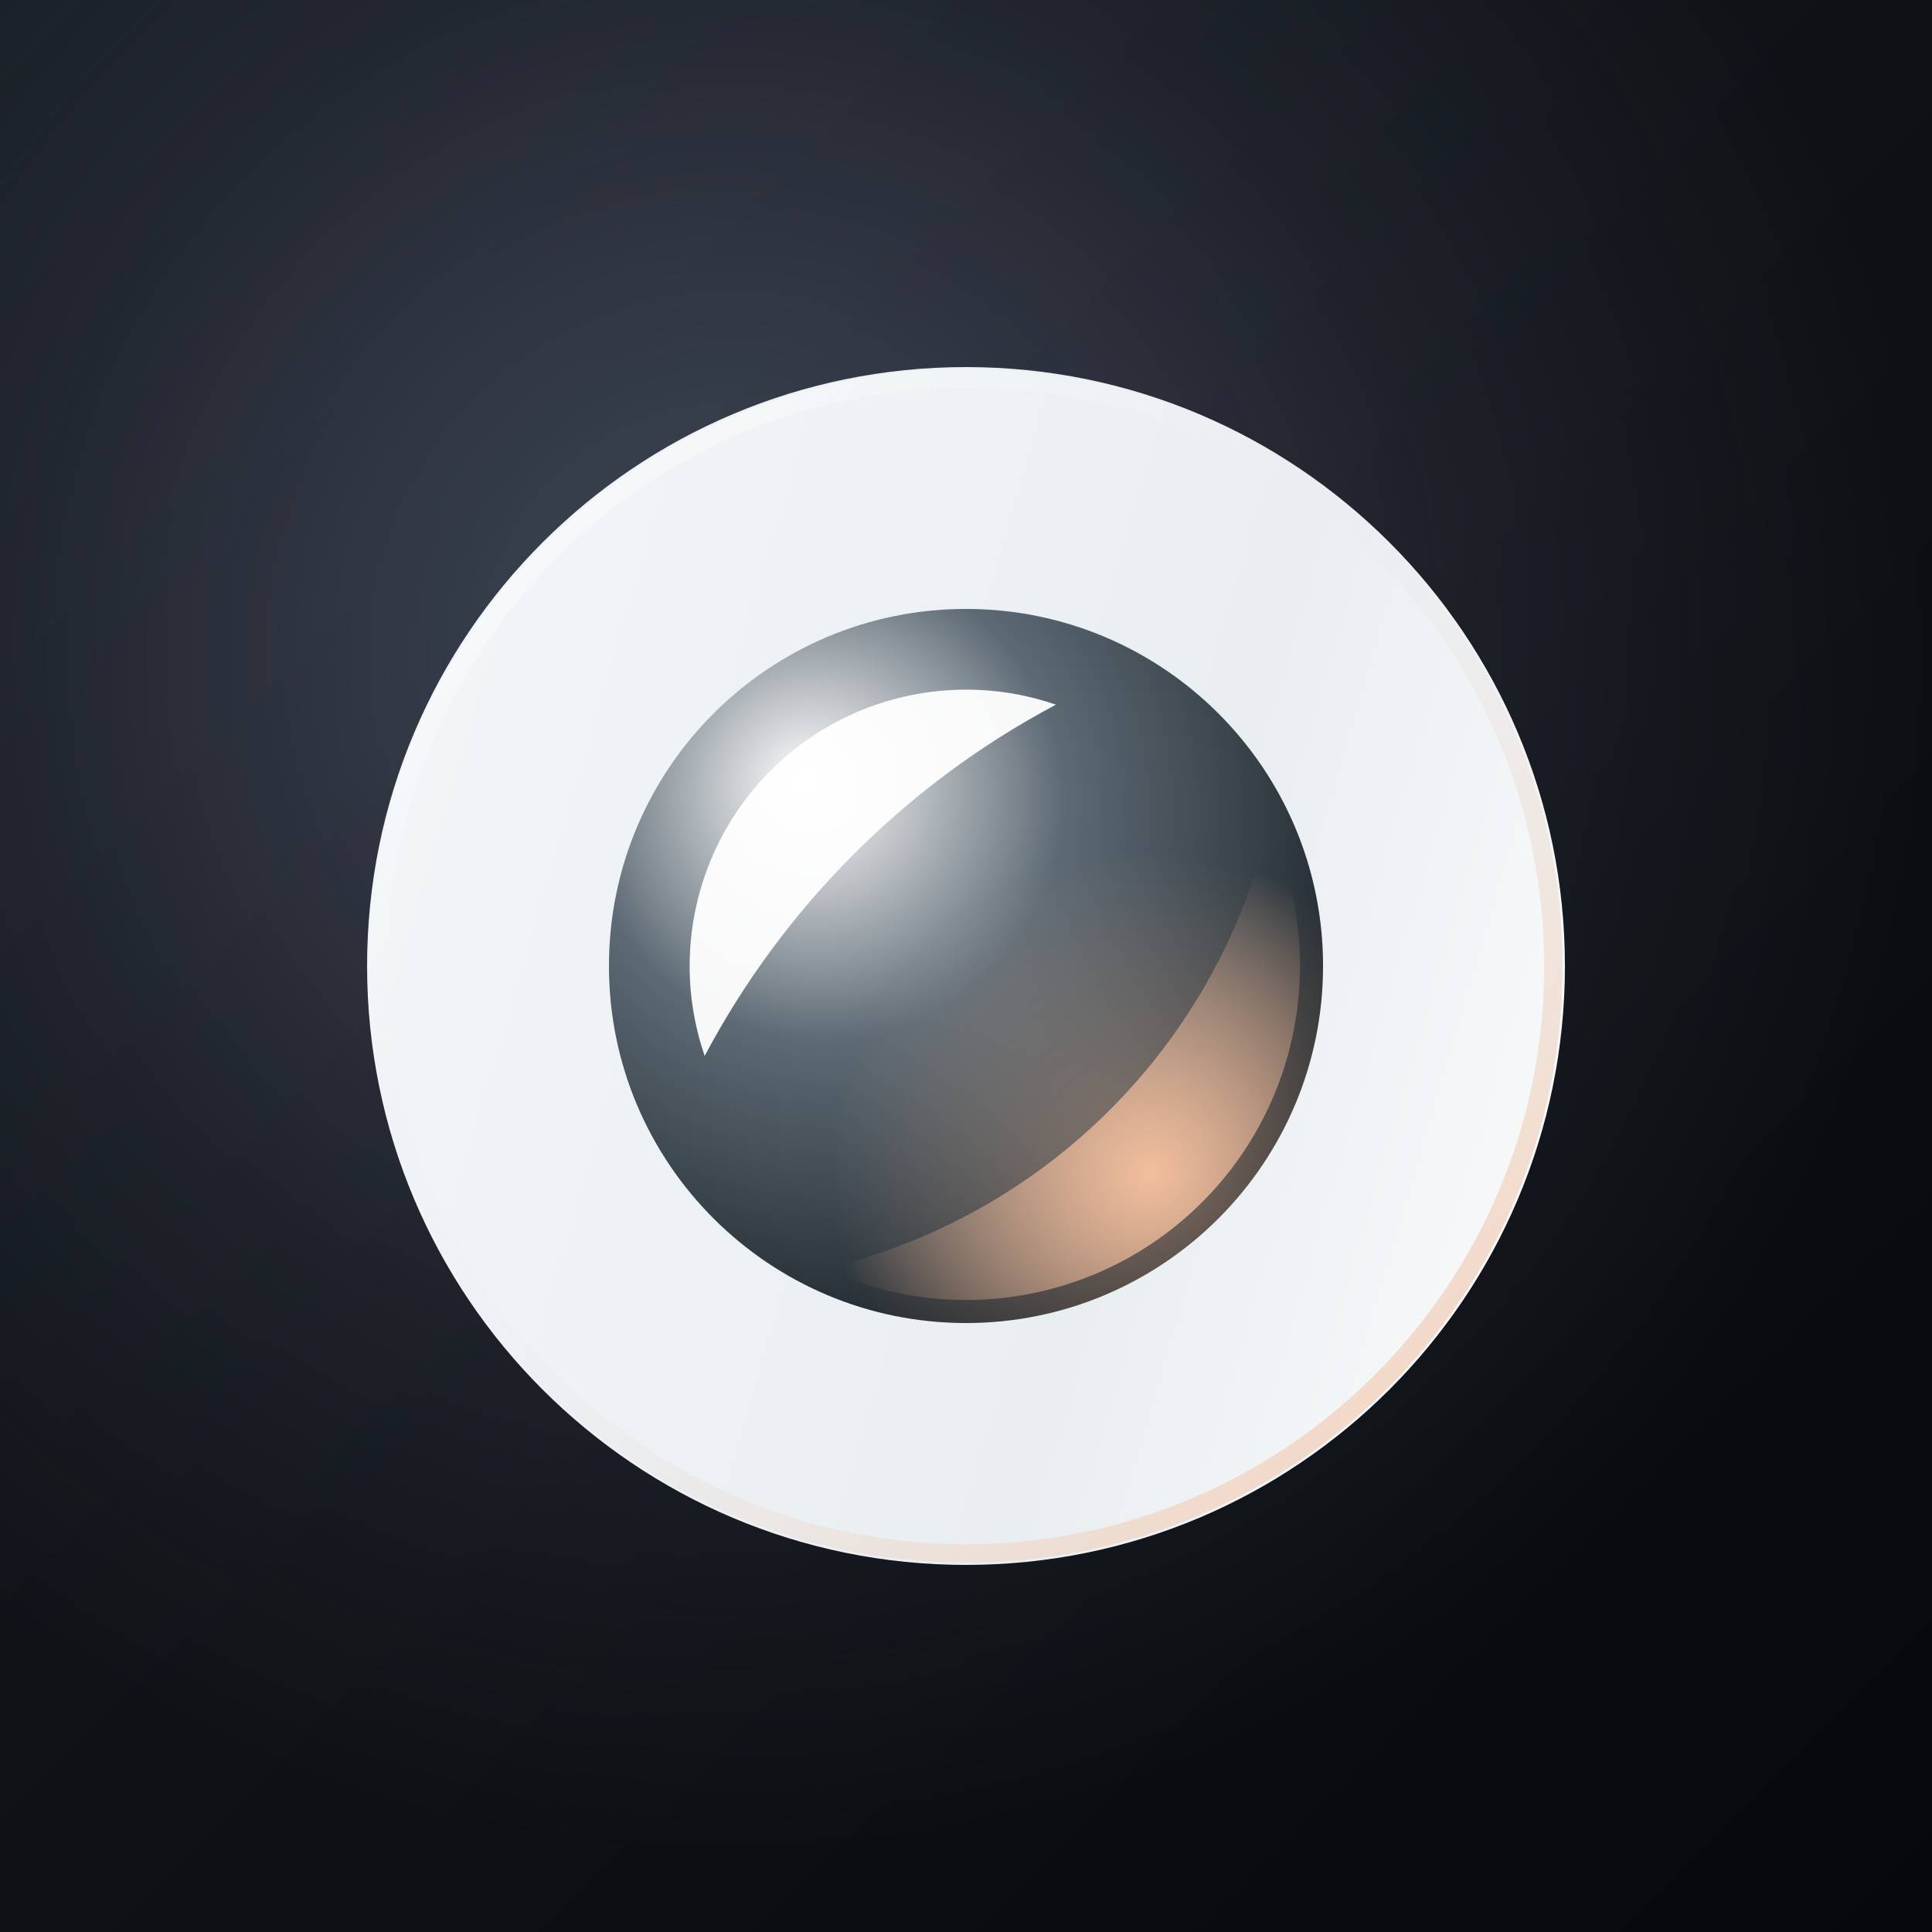
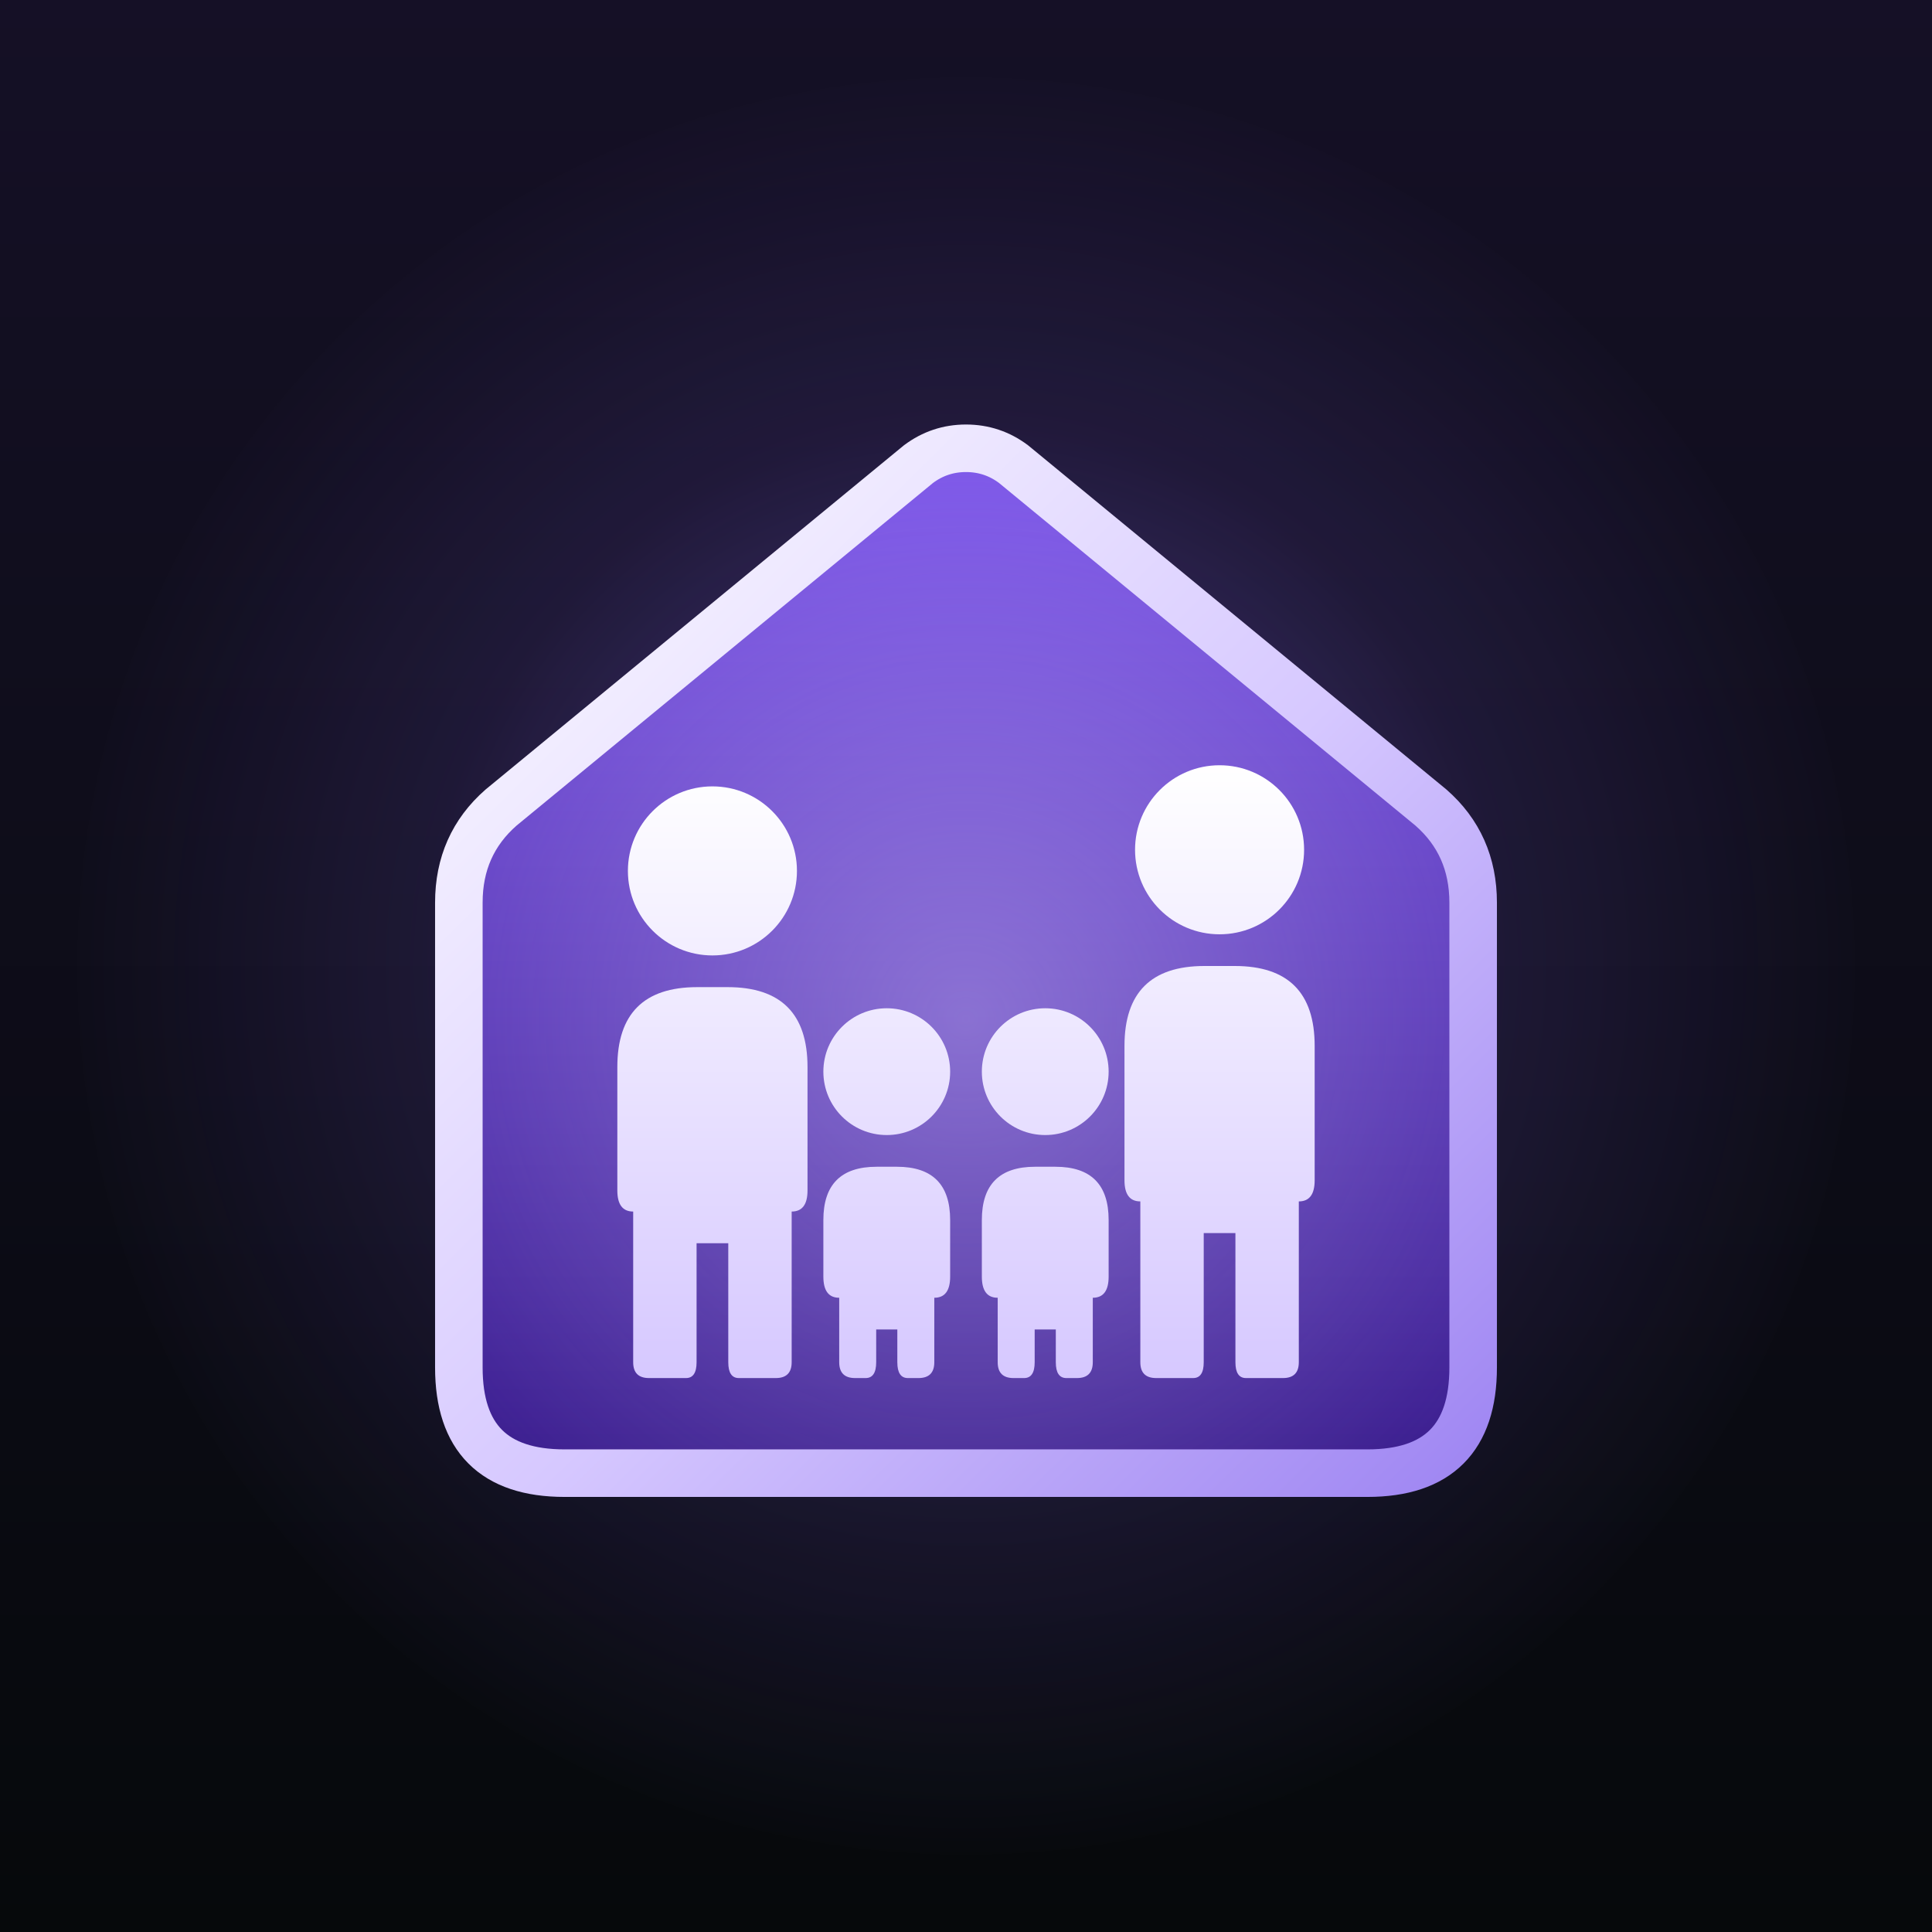
<svg xmlns="http://www.w3.org/2000/svg" viewBox="0 0 1024 1024" role="img" aria-label="HOMI">
  <defs>
-     <linearGradient id="hwd-ink" gradientUnits="userSpaceOnUse" x1="10" y1="10" x2="350" y2="110">
+     <linearGradient id="hmd-house" gradientUnits="userSpaceOnUse" x1="0" y1="30" x2="0" y2="224">
+       <stop offset="0" stop-color="#7C55EA" />
+       <stop offset="1" stop-color="#3B1E8E" />
+     </linearGradient>
+     <radialGradient id="hmd-glow" gradientUnits="userSpaceOnUse" cx="128" cy="138" r="118">
+       <stop offset="0" stop-color="#DCD0FF" stop-opacity="0.38" />
+       <stop offset="1" stop-color="#DCD0FF" stop-opacity="0" />
+     </radialGradient>
+     <linearGradient id="hmd-edge" gradientUnits="userSpaceOnUse" x1="32" y1="30" x2="224" y2="224">
      <stop offset="0" stop-color="#FFFFFF" />
-       <stop offset="0.48" stop-color="#E9EEF1" />
-       <stop offset="0.64" stop-color="#FFFFFF" />
-       <stop offset="1" stop-color="#9AA6AE" />
+       <stop offset="0.55" stop-color="#D6C8FF" />
+       <stop offset="1" stop-color="#9F86F2" />
    </linearGradient>
-     <linearGradient id="hwd-ref" gradientUnits="userSpaceOnUse" x1="206" y1="0" x2="352" y2="0">
-       <stop offset="0" stop-color="#CFC4FF" stop-opacity="0.45" />
-       <stop offset="0.55" stop-color="#CFC4FF" stop-opacity="0.12" />
-       <stop offset="1" stop-color="#CFC4FF" stop-opacity="0" />
+     <linearGradient id="hmd-fig" gradientUnits="userSpaceOnUse" x1="0" y1="90" x2="0" y2="206">
+       <stop offset="0" stop-color="#FFFFFF" />
+       <stop offset="1" stop-color="#D6C8FF" />
    </linearGradient>
-     <radialGradient id="hwd-lens" gradientUnits="userSpaceOnUse" cx="144" cy="48" r="49.6" fx="140" fy="44">
-       <stop offset="0" stop-color="#FFFFFF" />
-       <stop offset="0.42" stop-color="#5D6A74" />
-       <stop offset="1" stop-color="#151C21" />
-     </radialGradient>
-     <radialGradient id="hwd-caus" gradientUnits="userSpaceOnUse" cx="170" cy="78" r="27.9">
-       <stop offset="0" stop-color="#F7C2A0" stop-opacity="0.95" />
-       <stop offset="1" stop-color="#F7C2A0" stop-opacity="0" />
-     </radialGradient>
-     <linearGradient id="hwd-rim" gradientUnits="userSpaceOnUse" x1="102" y1="8" x2="206" y2="112">
-       <stop offset="0" stop-color="#FFFFFF" stop-opacity="0.95" />
-       <stop offset="0.5" stop-color="#E6ECF0" stop-opacity="0.35" />
-       <stop offset="1" stop-color="#F7C2A0" stop-opacity="0.9" />
-     </linearGradient>
-     <linearGradient id="tile-bg" x1="0" y1="0" x2="1" y2="1">
-       <stop offset="0" stop-color="#141B21" />
+     <linearGradient id="tile-bg" x1="0" y1="0" x2="0" y2="1">
+       <stop offset="0" stop-color="#151026" />
      <stop offset="1" stop-color="#06090B" />
    </linearGradient>
    <radialGradient id="tile-halo">
-       <stop offset="0" stop-color="#9DB2D3" stop-opacity="0.32" />
-       <stop offset="0.6" stop-color="#C9BEF5" stop-opacity="0.08" />
-       <stop offset="1" stop-color="#C9BEF5" stop-opacity="0" />
+       <stop offset="0" stop-color="#8F6BFF" stop-opacity="0.5" />
+       <stop offset="0.6" stop-color="#8F6BFF" stop-opacity="0.12" />
+       <stop offset="1" stop-color="#8F6BFF" stop-opacity="0" />
    </radialGradient>
  </defs>
  <rect width="1024" height="1024" fill="url(#tile-bg)" />
-   <circle cx="389.12" cy="348.16" r="634.88" fill="url(#tile-halo)" />
-   <g transform="translate(-428.11 145.72) scale(6.10462)">
-     <path d="M122 60A32 32 0 1 1 186 60A32 32 0 1 1 122 60Z" fill="url(#hwd-lens)" />
-     <path d="M122 60A32 32 0 1 1 186 60A32 32 0 1 1 122 60Z" fill="url(#hwd-caus)" opacity="0.45" />
-     <path d="M180.28 47.74A29 29 0 0 1 141.74 86.28A51.77 51.77 0 0 0 180.28 47.74Z" fill="url(#hwd-caus)" />
-     <path d="M131.31 67.81A24 24 0 0 1 161.81 37.31A73.5 73.5 0 0 0 131.31 67.81Z" fill="#FFFFFF" opacity="0.95" />
-     <path d="M102 60A52 52 0 1 1 206 60A52 52 0 1 1 102 60ZM123 60A31 31 0 1 0 185 60A31 31 0 1 0 123 60Z" fill="url(#hwd-ink)" />
-     <circle cx="154" cy="60" r="51" fill="none" stroke="url(#hwd-rim)" stroke-width="1.6" />
+   <circle cx="512" cy="512" r="471.04" fill="url(#tile-halo)" />
+   <g transform="translate(153.6 153.6) scale(2.8)">
+     <path d="M128 30 Q133 30 137 33 L216 98 Q224 105 224 116 L224 204 Q224 224 204 224 L52 224 Q32 224 32 204 L32 116 Q32 105 40 98 L119 33 Q123 30 128 30 Z" fill="url(#hmd-house)" />
+     <path d="M128 30 Q133 30 137 33 L216 98 Q224 105 224 116 L224 204 Q224 224 204 224 L52 224 Q32 224 32 204 L32 116 Q32 105 40 98 L119 33 Q123 30 128 30 Z" fill="url(#hmd-glow)" />
+     <path d="M128 30 Q133 30 137 33 L216 98 Q224 105 224 116 L224 204 Q224 224 204 224 L52 224 Q32 224 32 204 L32 116 Q32 105 40 98 L119 33 Q123 30 128 30 Z" fill="none" stroke="url(#hmd-edge)" stroke-width="9" stroke-linejoin="round" />
+     <g fill="url(#hmd-fig)">
+       <circle cx="80" cy="110" r="16" />
+       <path d="M62 147.12 Q62 132 77.12 132 L82.88 132 Q98 132 98 147.12 L98 170.48 Q98 174.48 95 174.48 L95 203 Q95 206 92 206 L85 206 Q83 206 83 203 L83 180.48 L77 180.48 L77 203 Q77 206 75 206 L68 206 Q65 206 65 203 L65 174.48 Q62 174.48 62 170.48 Z" />
+       <circle cx="176" cy="106" r="16" />
+       <path d="M158 143.12 Q158 128 173.12 128 L178.88 128 Q194 128 194 143.12 L194 168.56 Q194 172.56 191 172.56 L191 203 Q191 206 188 206 L181 206 Q179 206 179 203 L179 178.56 L173 178.56 L173 203 Q173 206 171 206 L164 206 Q161 206 161 203 L161 172.56 Q158 172.56 158 168.56 Z" />
+       <circle cx="113" cy="148" r="12" />
+       <path d="M101 176.08 Q101 166 111.08 166 L114.92 166 Q125 166 125 176.08 L125 186.8 Q125 190.8 122 190.8 L122 203 Q122 206 119 206 L117 206 Q115 206 115 203 L115 196.8 L111 196.8 L111 203 Q111 206 109 206 L107 206 Q104 206 104 203 L104 190.8 Q101 190.8 101 186.8 Z" />
+       <circle cx="143" cy="148" r="12" />
+       <path d="M131 176.08 Q131 166 141.08 166 L144.92 166 Q155 166 155 176.08 L155 186.8 Q155 190.8 152 190.8 L152 203 Q152 206 149 206 L147 206 Q145 206 145 203 L145 196.8 L141 196.8 L141 203 Q141 206 139 206 L137 206 Q134 206 134 203 L134 190.8 Q131 190.8 131 186.8 Z" />
+     </g>
  </g>
</svg>
